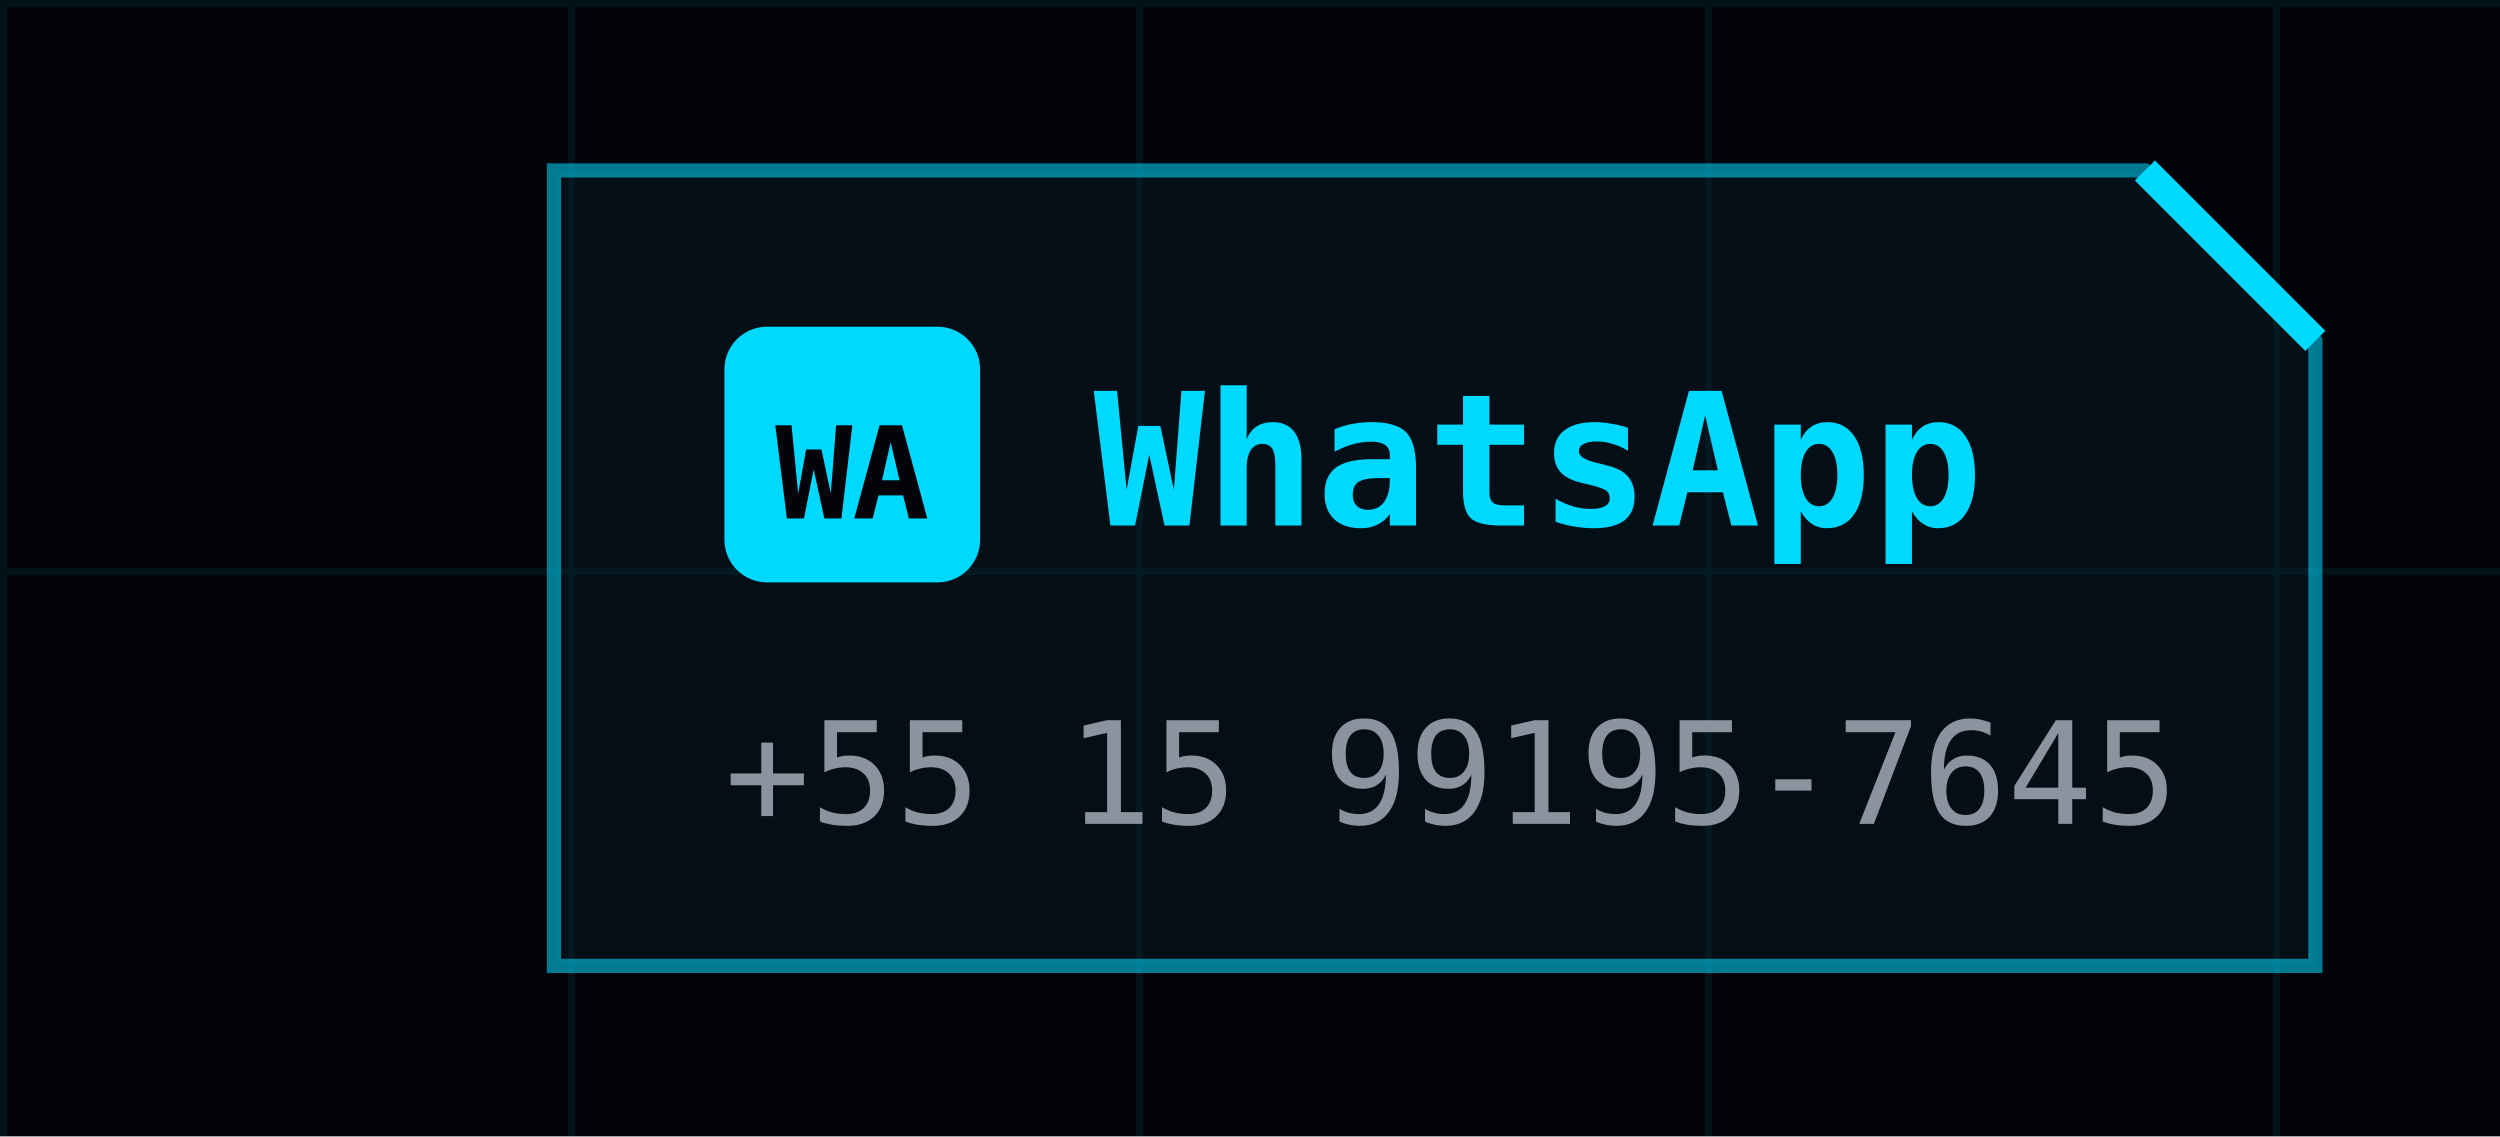
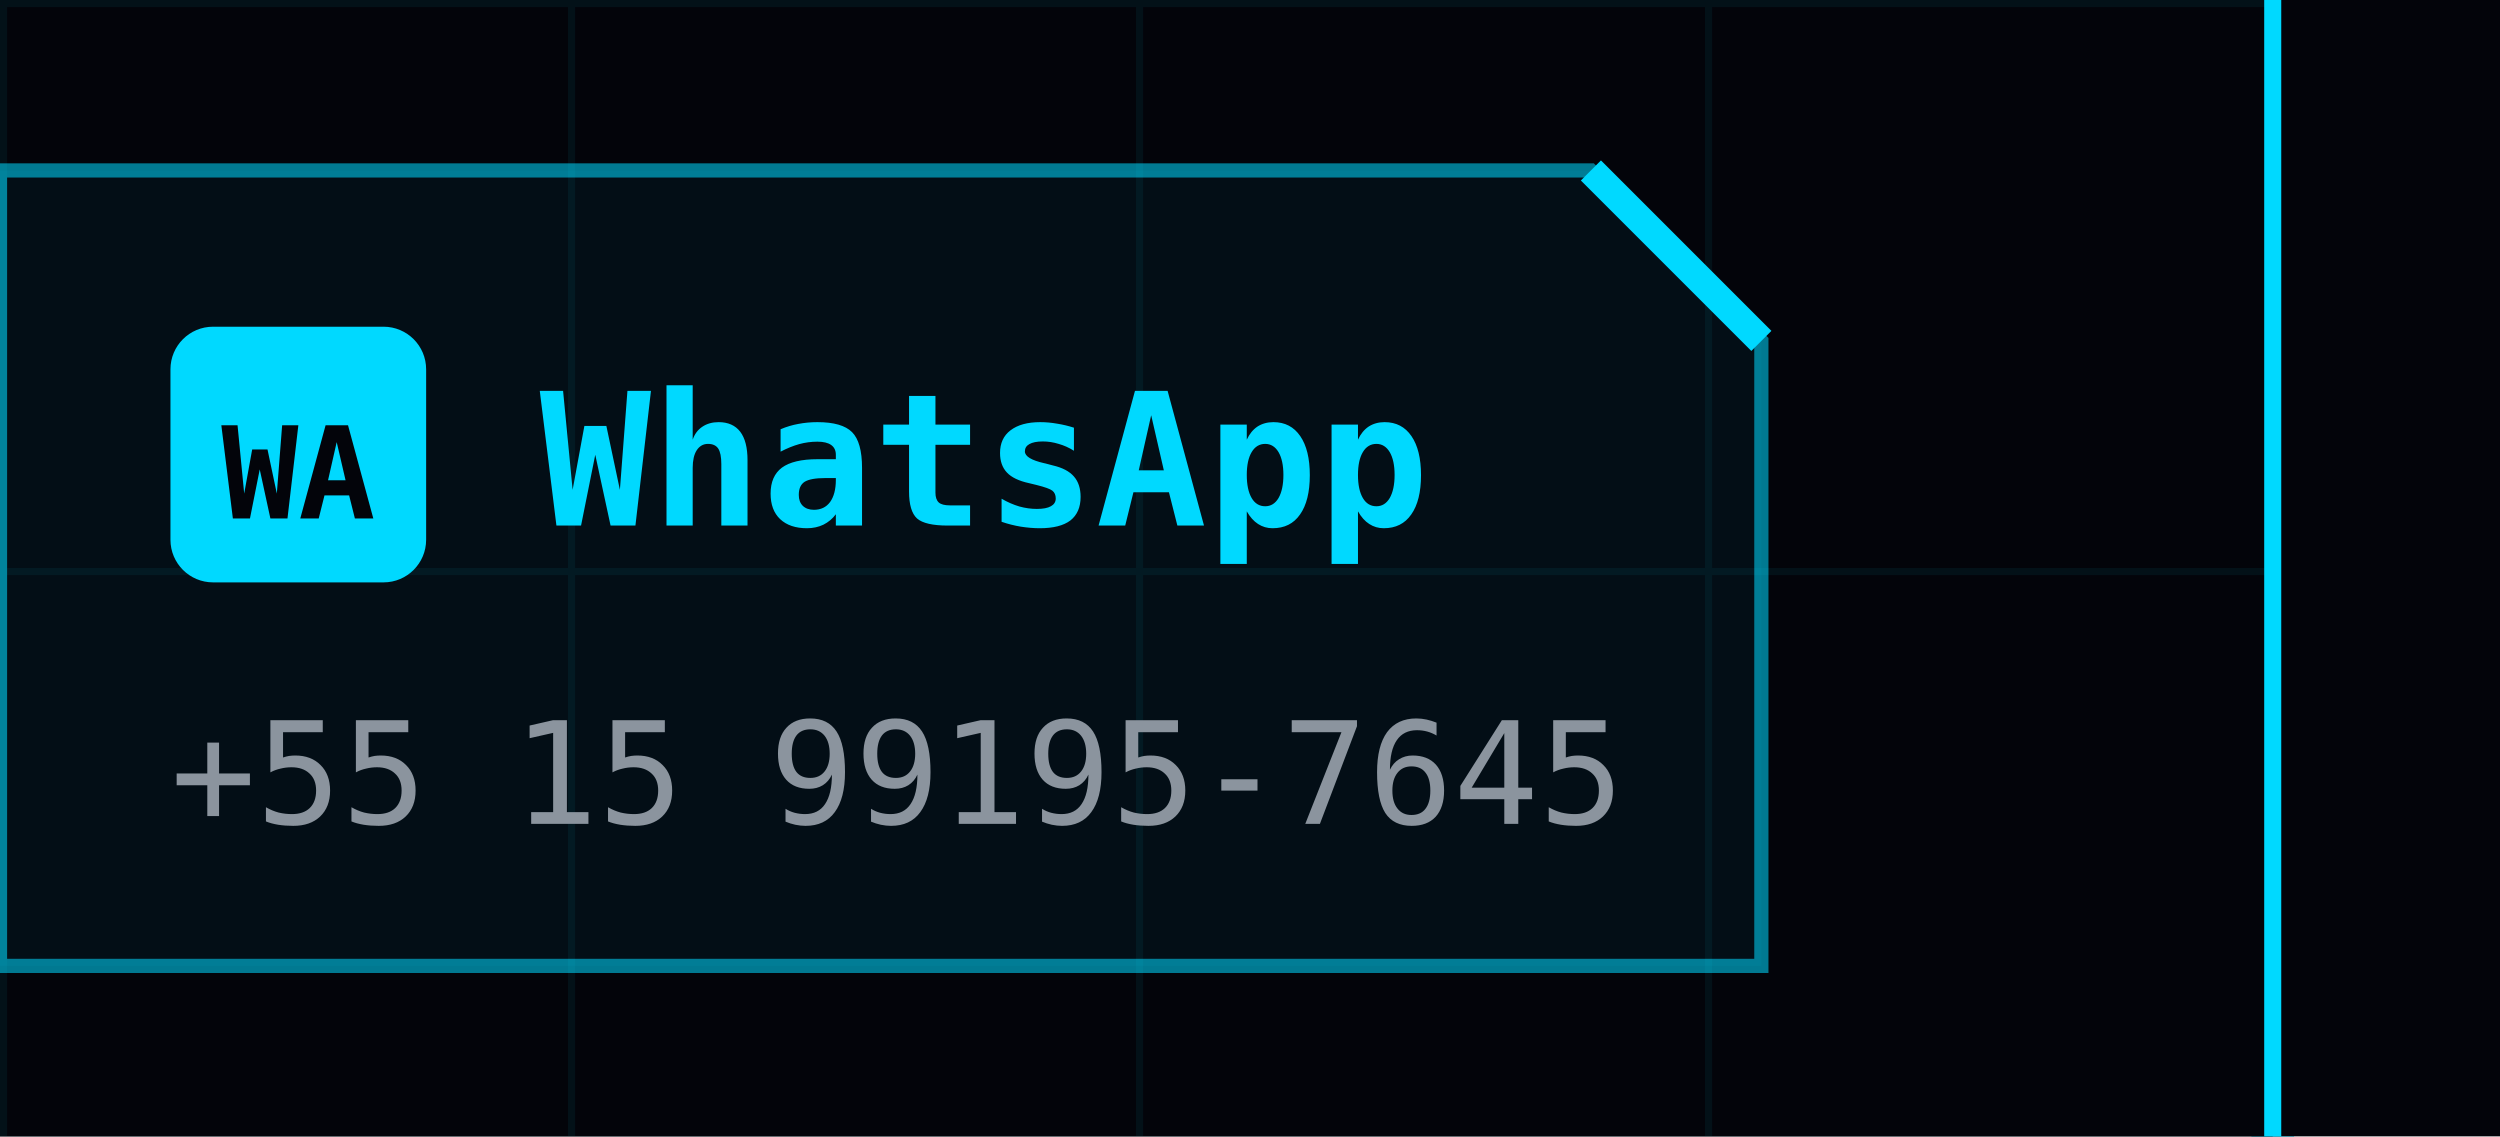
<svg xmlns="http://www.w3.org/2000/svg" width="176" height="80" viewBox="0 0 176 80" role="img" aria-labelledby="t d">
  <style>text{font-family:ui-monospace,SFMono-Regular,Menlo,Consolas,monospace}.dim{fill:#8b949e}.cy{fill:#00d9ff}.wh{fill:#f0fbff}@keyframes fadein{from{opacity:0;transform:translateX(-6px)}to{opacity:1;transform:none}}.ln{animation:fadein .35s ease-out both}@media(prefers-reduced-motion:reduce){*{animation:none!important}}</style>
  <defs>
-     <pattern id="grid" width="40" height="40" patternUnits="userSpaceOnUse">
+     <pattern id="grid" x="0" width="40" height="40" patternUnits="userSpaceOnUse">
      <path d="M40 0H0V40" fill="none" stroke="#00d9ff" stroke-opacity=".06" />
    </pattern>
  </defs>
+   <path d="M160 -40V120" fill="none" stroke="#00d9ff" stroke-width="3" opacity=".55" filter="url(#glow)" />
  <rect x="0" y="0" width="176" height="80" fill="#03040a" />
-   <rect x="0" y="0" width="176" height="80" fill="url(#grid)" />
+   <rect x="0" y="0" width="160" height="80" fill="#03040a" />
+   <rect x="0" y="0" width="160" height="80" fill="url(#grid)" />
  <g class="ln" style="animation-delay:.25s">
-     <path d="M39 12H151L163 24V68H39Z" fill="#00d9ff" fill-opacity=".05" />
-     <path d="M39 12H151L163 24V68H39Z" fill="none" stroke="#00d9ff" stroke-opacity=".55" />
-     <path d="M151 12L163 24" stroke="#00d9ff" stroke-width="2" />
-     <rect x="51" y="23" width="18" height="18" rx="3" fill="#00d9ff" />
-     <text x="60" y="36.5" text-anchor="middle" font-weight="700" fill="#03040a" style="font-size:9px">WA</text>
-     <text x="77" y="37" font-weight="700" class="cy" style="font-size:13px">WhatsApp</text>
-     <text x="51" y="58" class="dim" style="font-size:10px">+55 15 99195-7645</text>
+     <path d="M0 12H112L124 24V68H0Z" fill="#00d9ff" fill-opacity=".05" />
+     <path d="M0 12H112L124 24V68H0Z" fill="none" stroke="#00d9ff" stroke-opacity=".55" />
+     <path d="M112 12L124 24" stroke="#00d9ff" stroke-width="2" />
+     <rect x="12" y="23" width="18" height="18" rx="3" fill="#00d9ff" />
+     <text x="21" y="36.5" text-anchor="middle" font-weight="700" fill="#03040a" style="font-size:9px">WA</text>
+     <text x="38" y="37" font-weight="700" class="cy" style="font-size:13px">WhatsApp</text>
+     <text x="12" y="58" class="dim" style="font-size:10px">+55 15 99195-7645</text>
  </g>
+   <path d="M160 0V80" fill="none" stroke="#00d9ff" stroke-width="1.2" />
</svg>
